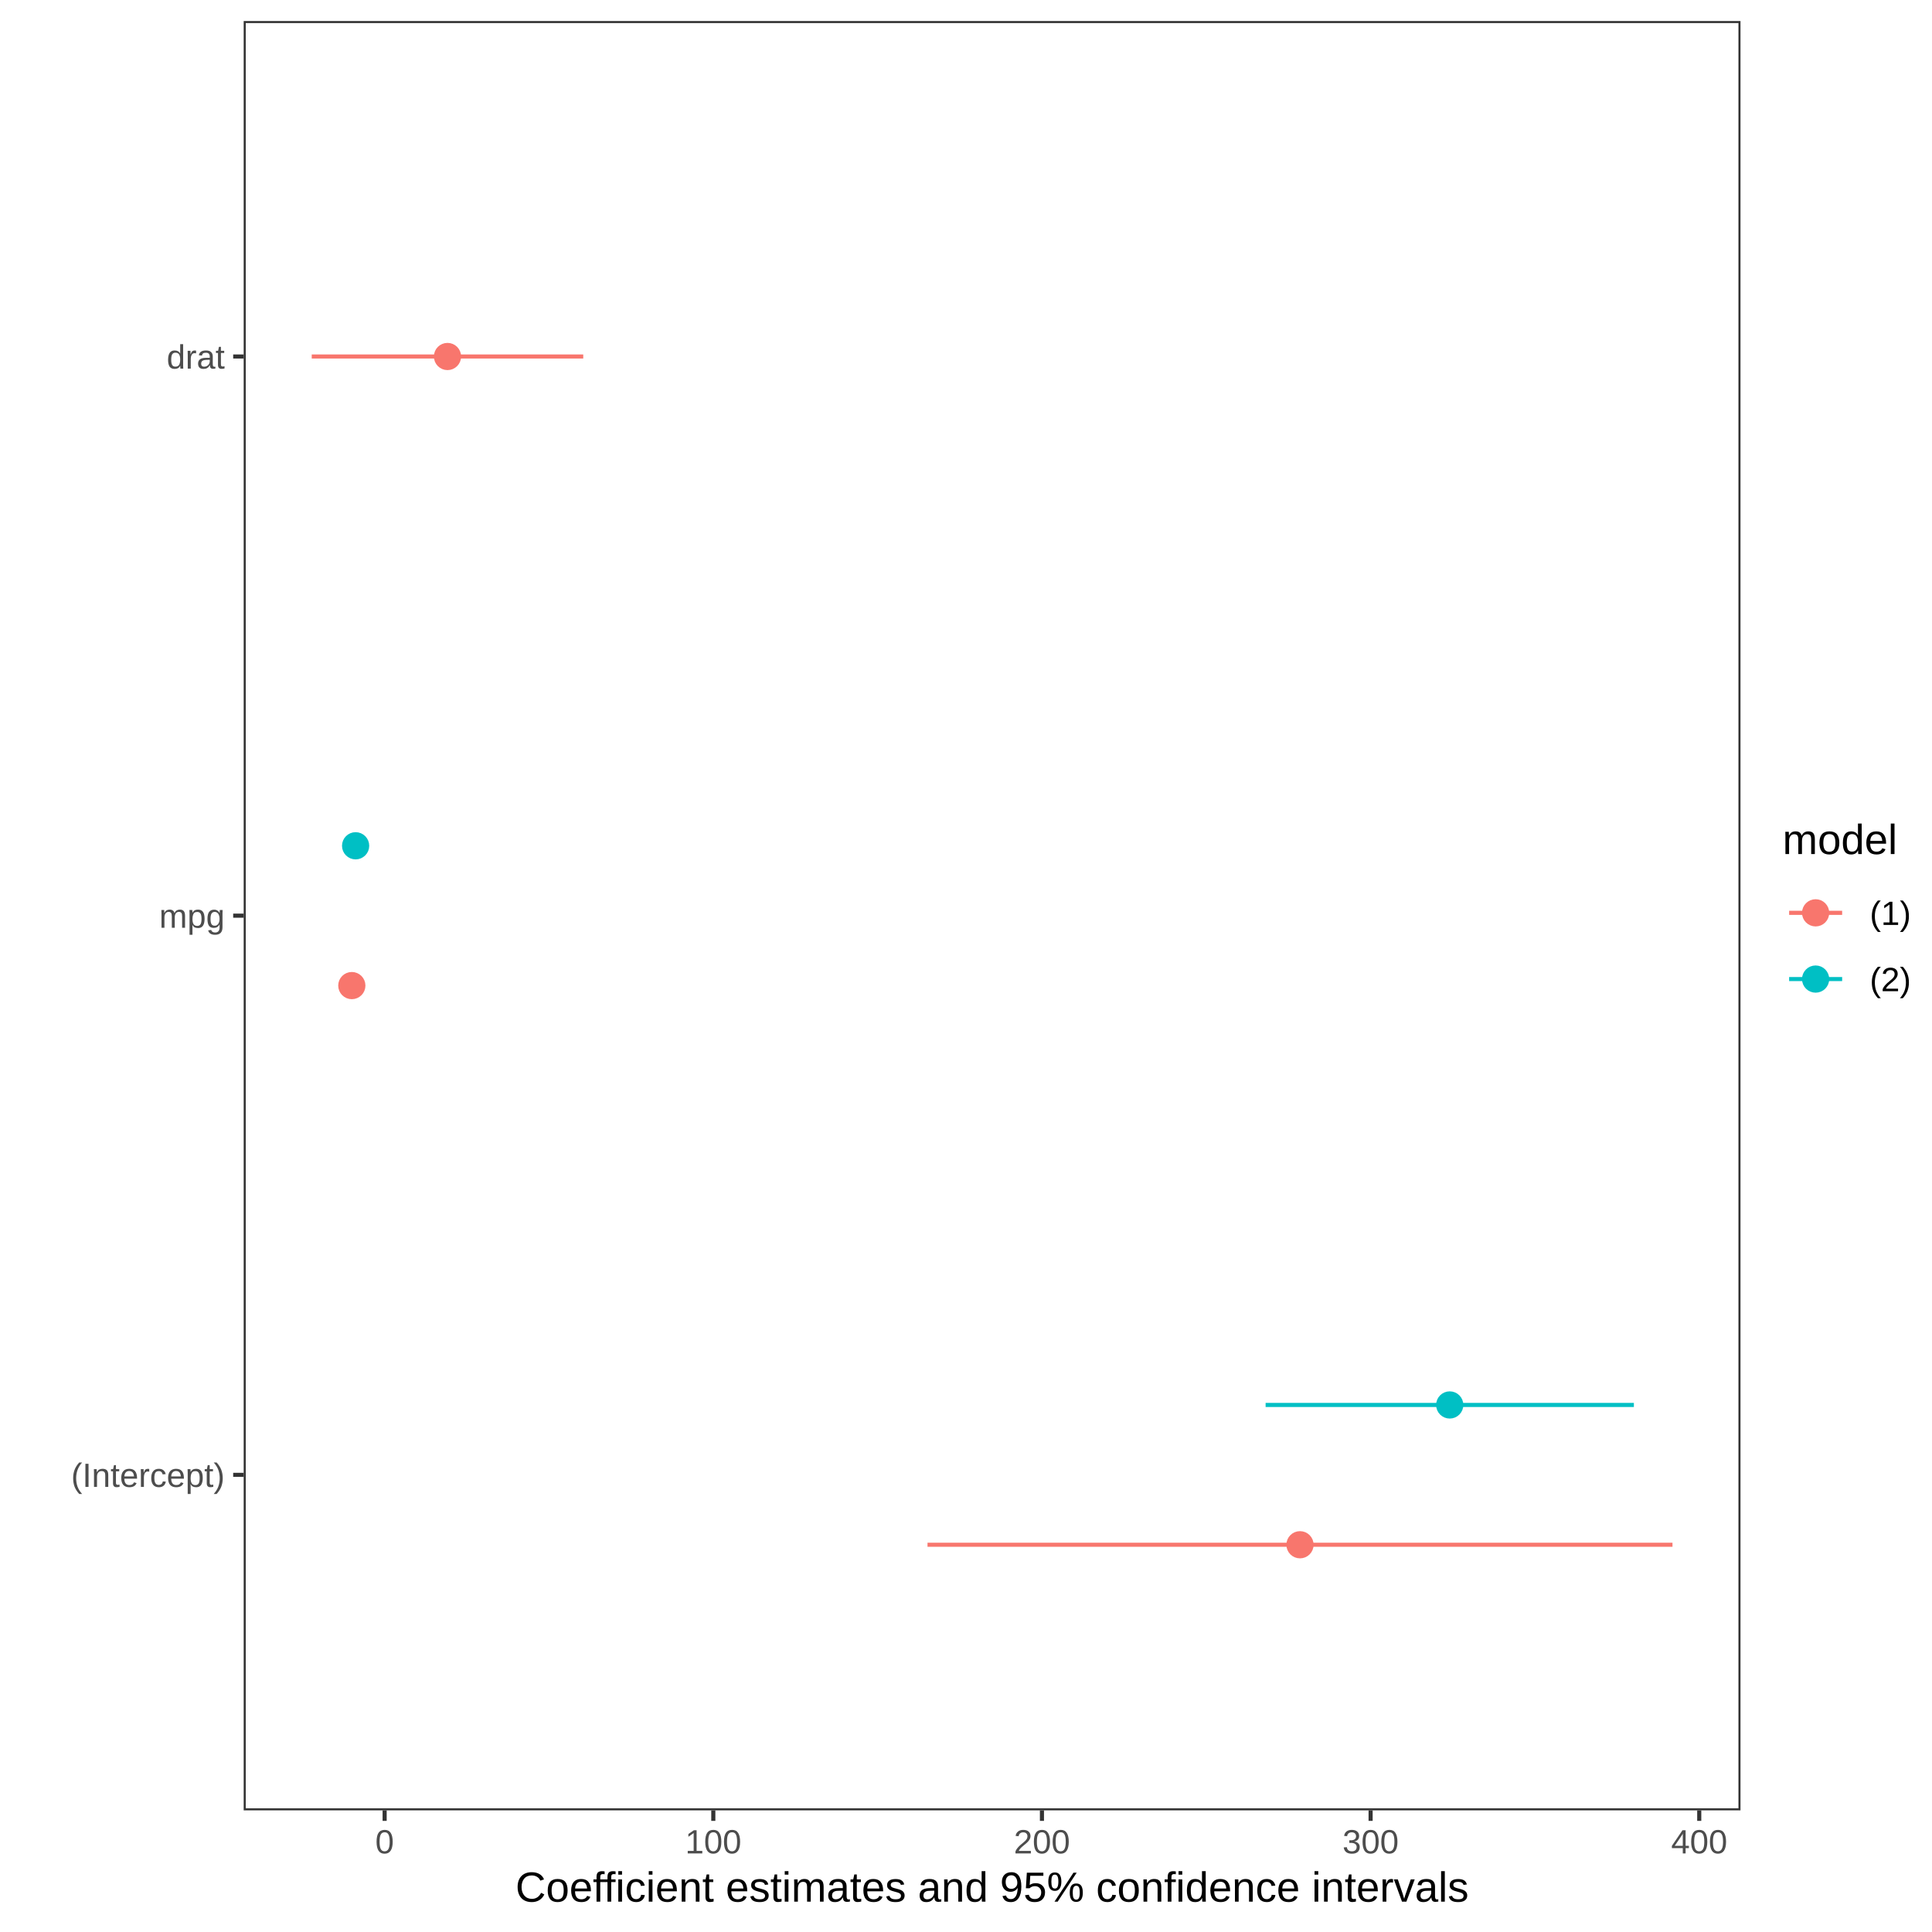
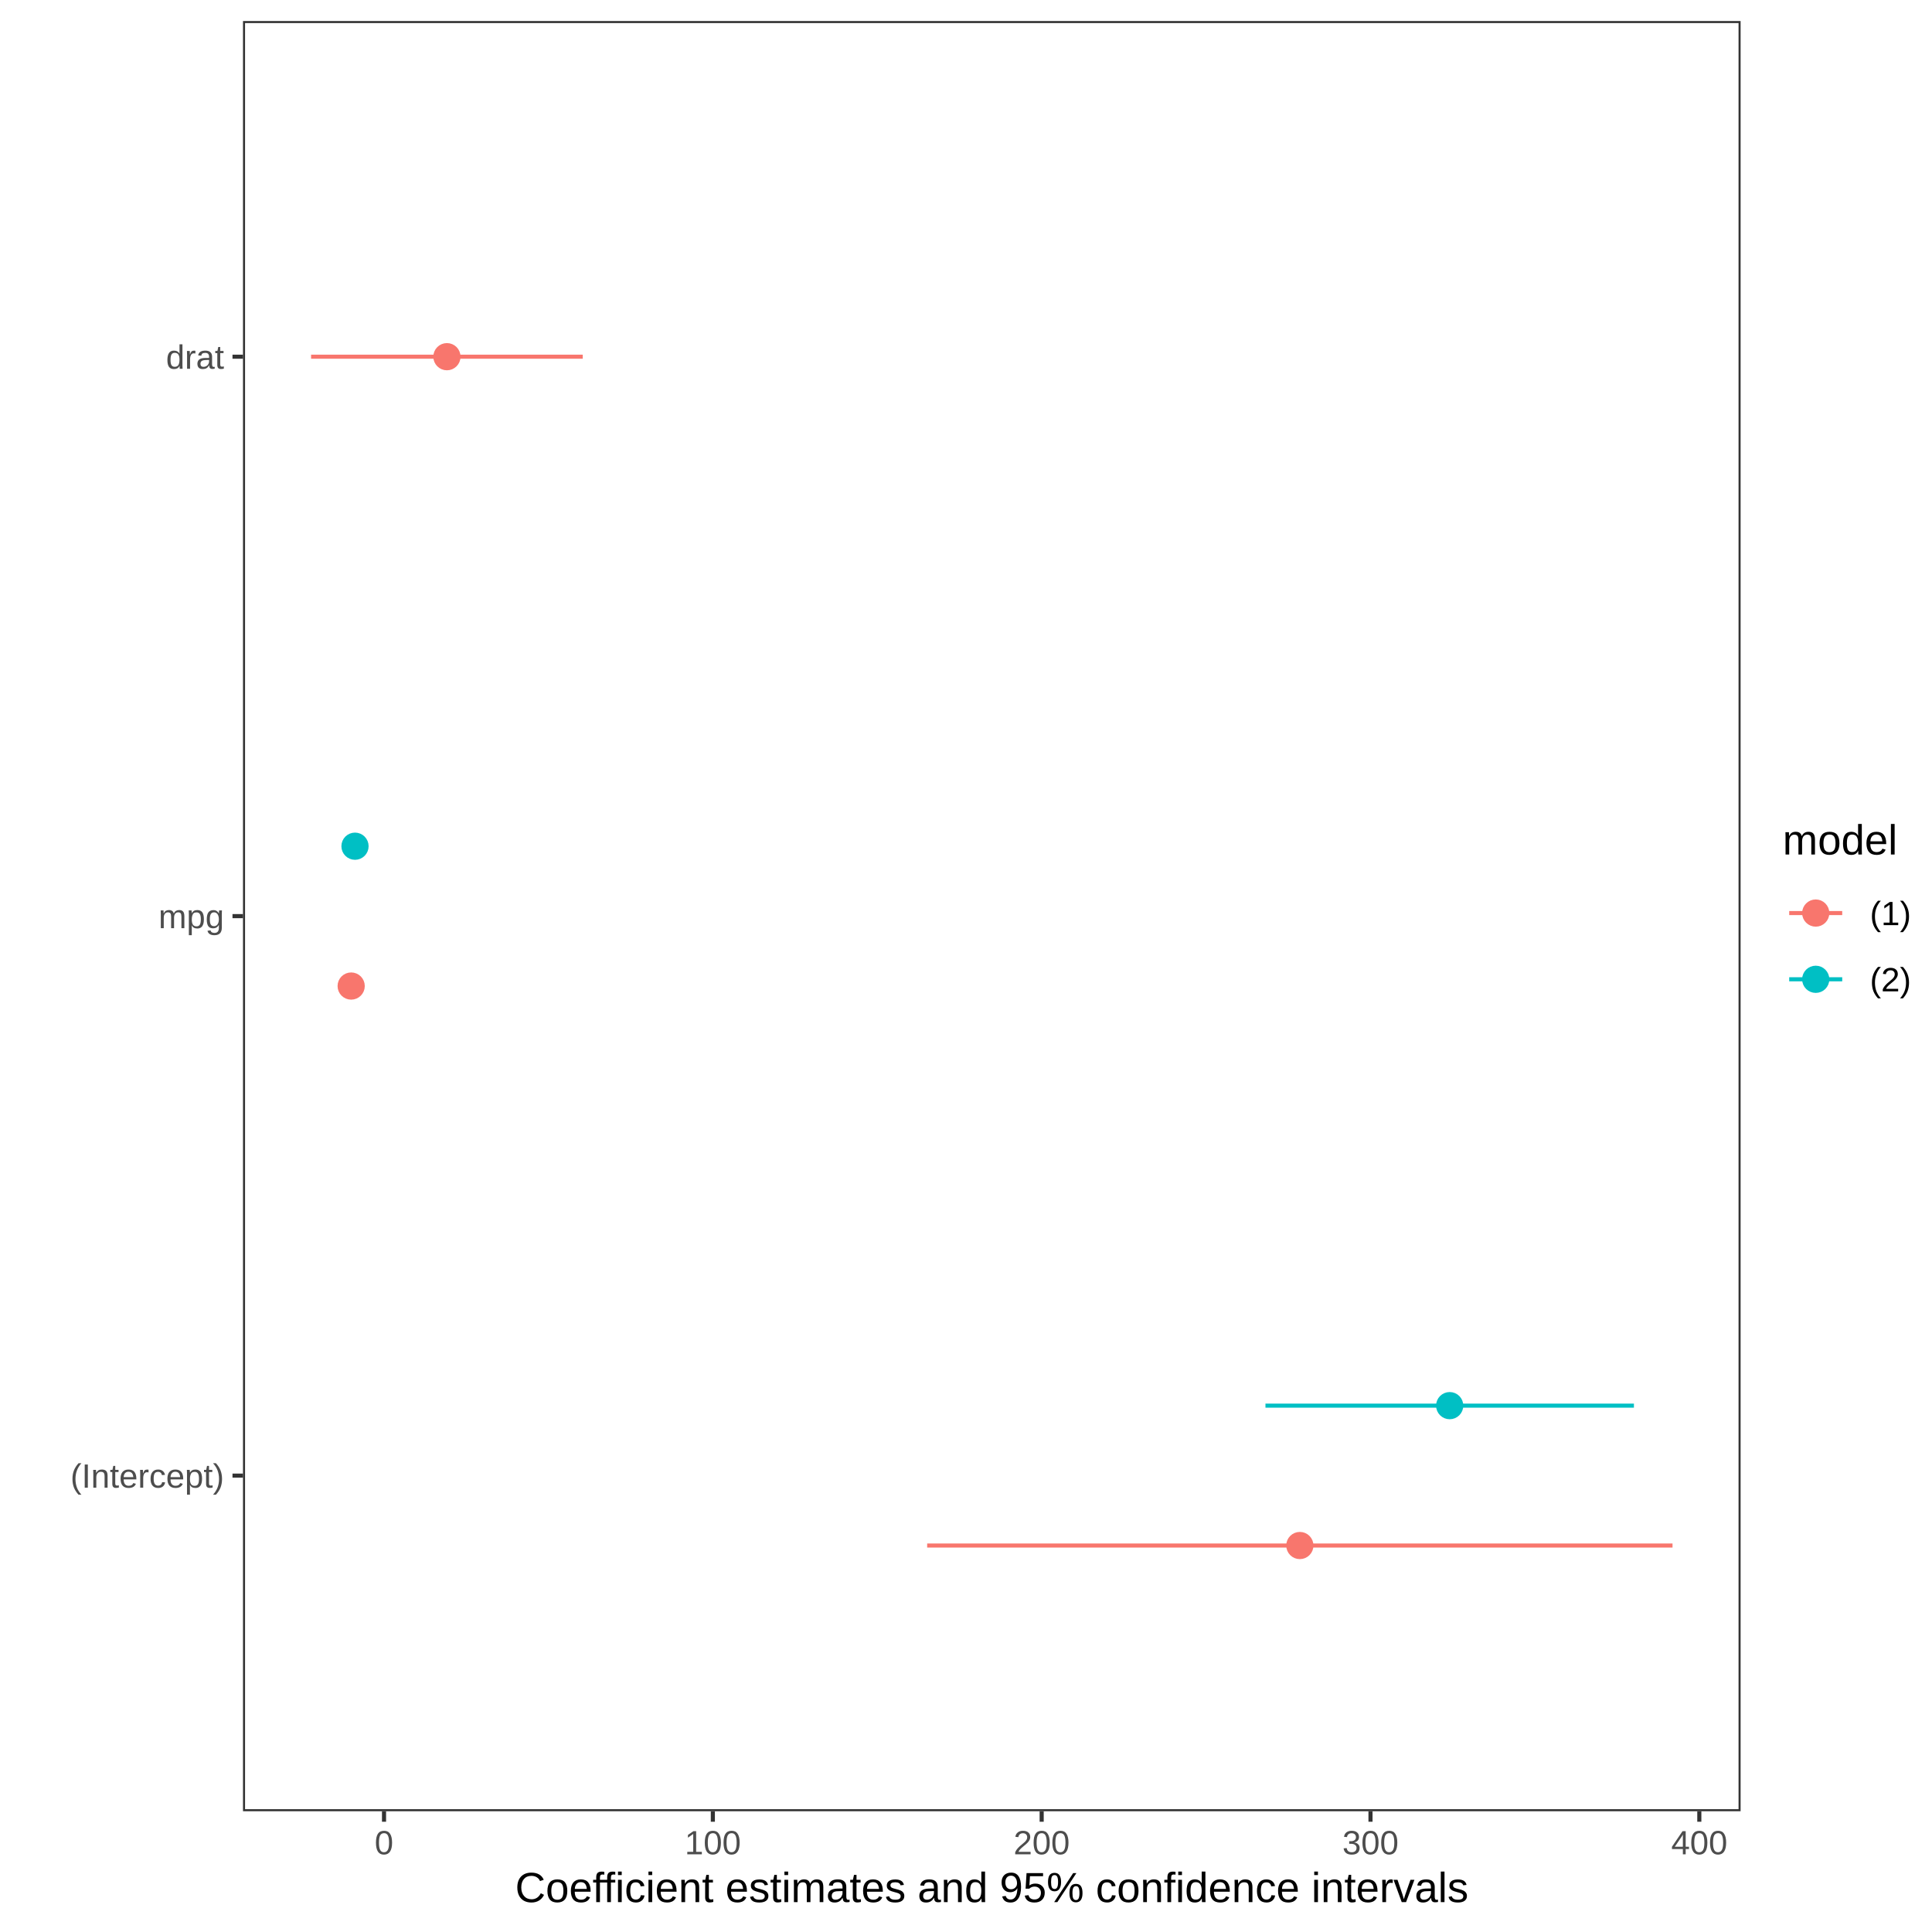
- <svg xmlns="http://www.w3.org/2000/svg" class="svglite" width="504.00pt" height="504.00pt" viewBox="0 0 504.00 504.00">
-   <defs>
-     <style type="text/css">
+ <svg xmlns="http://www.w3.org/2000/svg" width="504.00pt" height="504.00pt" viewBox="0 0 504.00 504.00">
+   <g class="svglite">
+     <defs>
+       <style type="text/css">
    .svglite line, .svglite polyline, .svglite polygon, .svglite path, .svglite rect, .svglite circle {
      fill: none;
      stroke: #000000;
      stroke-linecap: round;
      stroke-linejoin: round;
      stroke-miterlimit: 10.00;
    }
    .svglite text {
      white-space: pre;
    }
+     .svglite g.glyphgroup path {
+       fill: inherit;
+       stroke: none;
+     }
  </style>
-   </defs>
-   <rect width="100%" height="100%" style="stroke: none; fill: #FFFFFF;" />
-   <defs>
-     <clipPath id="cpMC4wMHw1MDQuMDB8MC4wMHw1MDQuMDA=">
-       <rect x="0.00" y="0.00" width="504.00" height="504.00" />
-     </clipPath>
-   </defs>
-   <g clip-path="url(#cpMC4wMHw1MDQuMDB8MC4wMHw1MDQuMDA=)">
-     <rect x="-0" y="0.00" width="504.00" height="504.00" style="stroke-width: 1.07; stroke: #FFFFFF; fill: #FFFFFF;" />
-   </g>
-   <defs>
-     <clipPath id="cpNjMuNTd8NDU0LjA1fDUuNDh8NDcyLjI3">
-       <rect x="63.57" y="5.48" width="390.47" height="466.79" />
-     </clipPath>
-   </defs>
-   <g clip-path="url(#cpNjMuNTd8NDU0LjA1fDUuNDh8NDcyLjI3)">
-     <rect x="63.57" y="5.48" width="390.47" height="466.79" style="stroke-width: 1.07; stroke: none; fill: #FFFFFF;" />
-     <line x1="241.96" y1="402.98" x2="436.30" y2="402.98" style="stroke-width: 1.07; stroke: #F8766D; stroke-linecap: butt;" />
-     <line x1="330.16" y1="366.51" x2="426.23" y2="366.51" style="stroke-width: 1.07; stroke: #00BFC4; stroke-linecap: butt;" />
-     <line x1="88.64" y1="257.11" x2="94.92" y2="257.11" style="stroke-width: 1.07; stroke: #F8766D; stroke-linecap: butt;" />
-     <line x1="90.48" y1="220.64" x2="95.06" y2="220.64" style="stroke-width: 1.07; stroke: #00BFC4; stroke-linecap: butt;" />
-     <line x1="81.32" y1="93.00" x2="152.15" y2="93.00" style="stroke-width: 1.07; stroke: #F8766D; stroke-linecap: butt;" />
-     <circle cx="339.13" cy="402.98" r="2.84" style="stroke-width: 1.42; stroke: #F8766D; fill: #F8766D;" />
-     <circle cx="378.19" cy="366.51" r="2.84" style="stroke-width: 1.42; stroke: #00BFC4; fill: #00BFC4;" />
-     <circle cx="91.78" cy="257.11" r="2.84" style="stroke-width: 1.42; stroke: #F8766D; fill: #F8766D;" />
-     <circle cx="92.77" cy="220.64" r="2.84" style="stroke-width: 1.42; stroke: #00BFC4; fill: #00BFC4;" />
-     <circle cx="116.74" cy="93.00" r="2.84" style="stroke-width: 1.42; stroke: #F8766D; fill: #F8766D;" />
-     <rect x="63.57" y="5.48" width="390.47" height="466.79" style="stroke-width: 1.07; stroke: #333333;" />
-   </g>
-   <g clip-path="url(#cpMC4wMHw1MDQuMDB8MC4wMHw1MDQuMDA=)">
-     <text x="58.64" y="387.90" text-anchor="end" style="font-size: 8.80px;fill: #4D4D4D; font-family: &quot;Arial&quot;;" textLength="40.10px" lengthAdjust="spacingAndGlyphs">(Intercept)</text>
-     <text x="58.64" y="242.03" text-anchor="end" style="font-size: 8.80px;fill: #4D4D4D; font-family: &quot;Arial&quot;;" textLength="17.12px" lengthAdjust="spacingAndGlyphs">mpg</text>
-     <text x="58.64" y="96.16" text-anchor="end" style="font-size: 8.80px;fill: #4D4D4D; font-family: &quot;Arial&quot;;" textLength="15.16px" lengthAdjust="spacingAndGlyphs">drat</text>
-     <polyline points="60.83,384.74 63.57,384.74 " style="stroke-width: 1.07; stroke: #333333; stroke-linecap: butt;" />
-     <polyline points="60.83,238.87 63.57,238.87 " style="stroke-width: 1.07; stroke: #333333; stroke-linecap: butt;" />
-     <polyline points="60.83,93.00 63.57,93.00 " style="stroke-width: 1.07; stroke: #333333; stroke-linecap: butt;" />
-     <polyline points="100.34,475.01 100.34,472.27 " style="stroke-width: 1.07; stroke: #333333; stroke-linecap: butt;" />
-     <polyline points="186.08,475.01 186.08,472.27 " style="stroke-width: 1.07; stroke: #333333; stroke-linecap: butt;" />
-     <polyline points="271.81,475.01 271.81,472.27 " style="stroke-width: 1.07; stroke: #333333; stroke-linecap: butt;" />
-     <polyline points="357.55,475.01 357.55,472.27 " style="stroke-width: 1.07; stroke: #333333; stroke-linecap: butt;" />
-     <polyline points="443.28,475.01 443.28,472.27 " style="stroke-width: 1.07; stroke: #333333; stroke-linecap: butt;" />
-     <text x="100.34" y="483.50" text-anchor="middle" style="font-size: 8.80px;fill: #4D4D4D; font-family: &quot;Arial&quot;;" textLength="4.90px" lengthAdjust="spacingAndGlyphs">0</text>
-     <text x="186.08" y="483.50" text-anchor="middle" style="font-size: 8.80px;fill: #4D4D4D; font-family: &quot;Arial&quot;;" textLength="14.69px" lengthAdjust="spacingAndGlyphs">100</text>
-     <text x="271.81" y="483.50" text-anchor="middle" style="font-size: 8.80px;fill: #4D4D4D; font-family: &quot;Arial&quot;;" textLength="14.69px" lengthAdjust="spacingAndGlyphs">200</text>
-     <text x="357.55" y="483.50" text-anchor="middle" style="font-size: 8.80px;fill: #4D4D4D; font-family: &quot;Arial&quot;;" textLength="14.69px" lengthAdjust="spacingAndGlyphs">300</text>
-     <text x="443.28" y="483.50" text-anchor="middle" style="font-size: 8.80px;fill: #4D4D4D; font-family: &quot;Arial&quot;;" textLength="14.69px" lengthAdjust="spacingAndGlyphs">400</text>
-     <text x="258.81" y="496.09" text-anchor="middle" style="font-size: 11.00px; font-family: &quot;Arial&quot;;" textLength="248.85px" lengthAdjust="spacingAndGlyphs">Coefficient estimates and 95% confidence intervals</text>
-     <rect x="465.00" y="213.69" width="33.52" height="50.36" style="stroke-width: 1.07; stroke: none; fill: #FFFFFF;" />
-     <text x="465.00" y="222.80" style="font-size: 11.00px; font-family: &quot;Arial&quot;;" textLength="29.97px" lengthAdjust="spacingAndGlyphs">model</text>
-     <rect x="465.00" y="229.49" width="17.28" height="17.28" style="stroke-width: 1.07; stroke: none; fill: #FFFFFF;" />
-     <line x1="466.73" y1="238.13" x2="480.56" y2="238.13" style="stroke-width: 1.07; stroke: #F8766D; stroke-linecap: butt;" />
-     <circle cx="473.64" cy="238.13" r="2.84" style="stroke-width: 1.42; stroke: #F8766D; fill: #F8766D;" />
-     <rect x="465.00" y="246.77" width="17.28" height="17.28" style="stroke-width: 1.07; stroke: none; fill: #FFFFFF;" />
-     <line x1="466.73" y1="255.41" x2="480.56" y2="255.41" style="stroke-width: 1.07; stroke: #00BFC4; stroke-linecap: butt;" />
-     <circle cx="473.64" cy="255.41" r="2.84" style="stroke-width: 1.42; stroke: #00BFC4; fill: #00BFC4;" />
-     <text x="487.76" y="241.29" style="font-size: 8.80px; font-family: &quot;Arial&quot;;" textLength="10.76px" lengthAdjust="spacingAndGlyphs">(1)</text>
-     <text x="487.76" y="258.57" style="font-size: 8.80px; font-family: &quot;Arial&quot;;" textLength="10.76px" lengthAdjust="spacingAndGlyphs">(2)</text>
+     </defs>
+     <rect width="100%" height="100%" style="stroke: none; fill: #FFFFFF;" />
+     <defs>
+       <clipPath id="cpMC4wMHw1MDQuMDB8MC4wMHw1MDQuMDA=">
+         <rect x="0.00" y="0.00" width="504.00" height="504.00" />
+       </clipPath>
+     </defs>
+     <g clip-path="url(#cpMC4wMHw1MDQuMDB8MC4wMHw1MDQuMDA=)">
+       <rect x="0.00" y="0.00" width="504.00" height="504.00" style="stroke-width: 1.07; stroke: #FFFFFF; fill: #FFFFFF;" />
+     </g>
+     <defs>
+       <clipPath id="cpNjMuMzl8NDU0LjA3fDUuNDh8NDcyLjUw">
+         <rect x="63.39" y="5.48" width="390.68" height="467.02" />
+       </clipPath>
+     </defs>
+     <g clip-path="url(#cpNjMuMzl8NDU0LjA3fDUuNDh8NDcyLjUw)">
+       <rect x="63.39" y="5.48" width="390.68" height="467.02" style="stroke-width: 1.07; stroke: none; fill: #FFFFFF;" />
+       <line x1="241.87" y1="403.18" x2="436.31" y2="403.18" style="stroke-width: 1.07; stroke: #F8766D; stroke-linecap: butt;" />
+       <line x1="330.12" y1="366.69" x2="426.24" y2="366.69" style="stroke-width: 1.07; stroke: #00BFC4; stroke-linecap: butt;" />
+       <line x1="88.47" y1="257.23" x2="94.76" y2="257.23" style="stroke-width: 1.07; stroke: #F8766D; stroke-linecap: butt;" />
+       <line x1="90.31" y1="220.75" x2="94.90" y2="220.75" style="stroke-width: 1.07; stroke: #00BFC4; stroke-linecap: butt;" />
+       <line x1="81.15" y1="93.05" x2="152.02" y2="93.05" style="stroke-width: 1.07; stroke: #F8766D; stroke-linecap: butt;" />
+       <circle cx="339.09" cy="403.18" r="2.84" style="stroke-width: 1.42; stroke: #F8766D; fill: #F8766D;" />
+       <circle cx="378.18" cy="366.69" r="2.84" style="stroke-width: 1.42; stroke: #00BFC4; fill: #00BFC4;" />
+       <circle cx="91.61" cy="257.23" r="2.84" style="stroke-width: 1.42; stroke: #F8766D; fill: #F8766D;" />
+       <circle cx="92.61" cy="220.75" r="2.84" style="stroke-width: 1.42; stroke: #00BFC4; fill: #00BFC4;" />
+       <circle cx="116.59" cy="93.05" r="2.84" style="stroke-width: 1.42; stroke: #F8766D; fill: #F8766D;" />
+       <rect x="63.39" y="5.48" width="390.68" height="467.02" style="stroke-width: 1.07; stroke: #333333;" />
+     </g>
+     <g clip-path="url(#cpMC4wMHw1MDQuMDB8MC4wMHw1MDQuMDA=)">
+       <text x="58.46" y="388.09" text-anchor="end" style="font-size: 8.80px;fill: #4D4D4D; font-family: &quot;Arial&quot;;" textLength="40.05px" lengthAdjust="spacingAndGlyphs">(Intercept)</text>
+       <text x="58.46" y="242.14" text-anchor="end" style="font-size: 8.80px;fill: #4D4D4D; font-family: &quot;Arial&quot;;" textLength="17.11px" lengthAdjust="spacingAndGlyphs">mpg</text>
+       <text x="58.46" y="96.20" text-anchor="end" style="font-size: 8.80px;fill: #4D4D4D; font-family: &quot;Arial&quot;;" textLength="15.14px" lengthAdjust="spacingAndGlyphs">drat</text>
+       <polyline points="60.65,384.94 63.39,384.94 " style="stroke-width: 1.07; stroke: #333333; stroke-linecap: butt;" />
+       <polyline points="60.65,238.99 63.39,238.99 " style="stroke-width: 1.07; stroke: #333333; stroke-linecap: butt;" />
+       <polyline points="60.65,93.05 63.39,93.05 " style="stroke-width: 1.07; stroke: #333333; stroke-linecap: butt;" />
+       <polyline points="100.18,475.24 100.18,472.50 " style="stroke-width: 1.07; stroke: #333333; stroke-linecap: butt;" />
+       <polyline points="185.96,475.24 185.96,472.50 " style="stroke-width: 1.07; stroke: #333333; stroke-linecap: butt;" />
+       <polyline points="271.74,475.24 271.74,472.50 " style="stroke-width: 1.07; stroke: #333333; stroke-linecap: butt;" />
+       <polyline points="357.52,475.24 357.52,472.50 " style="stroke-width: 1.07; stroke: #333333; stroke-linecap: butt;" />
+       <polyline points="443.30,475.24 443.30,472.50 " style="stroke-width: 1.07; stroke: #333333; stroke-linecap: butt;" />
+       <text x="100.18" y="483.74" text-anchor="middle" style="font-size: 8.80px;fill: #4D4D4D; font-family: &quot;Arial&quot;;" textLength="4.89px" lengthAdjust="spacingAndGlyphs">0</text>
+       <text x="185.96" y="483.74" text-anchor="middle" style="font-size: 8.80px;fill: #4D4D4D; font-family: &quot;Arial&quot;;" textLength="14.67px" lengthAdjust="spacingAndGlyphs">100</text>
+       <text x="271.74" y="483.74" text-anchor="middle" style="font-size: 8.80px;fill: #4D4D4D; font-family: &quot;Arial&quot;;" textLength="14.67px" lengthAdjust="spacingAndGlyphs">200</text>
+       <text x="357.52" y="483.74" text-anchor="middle" style="font-size: 8.80px;fill: #4D4D4D; font-family: &quot;Arial&quot;;" textLength="14.67px" lengthAdjust="spacingAndGlyphs">300</text>
+       <text x="443.30" y="483.74" text-anchor="middle" style="font-size: 8.80px;fill: #4D4D4D; font-family: &quot;Arial&quot;;" textLength="14.67px" lengthAdjust="spacingAndGlyphs">400</text>
+       <text x="258.73" y="496.20" text-anchor="middle" style="font-size: 11.00px; font-family: &quot;Arial&quot;;" textLength="248.83px" lengthAdjust="spacingAndGlyphs">Coefficient estimates and 95% confidence intervals</text>
+       <rect x="465.03" y="213.87" width="33.49" height="50.23" style="stroke-width: 1.07; stroke: none; fill: #FFFFFF;" />
+       <text x="465.03" y="222.91" style="font-size: 11.00px; font-family: &quot;Arial&quot;;" textLength="29.97px" lengthAdjust="spacingAndGlyphs">model</text>
+       <rect x="465.03" y="229.55" width="17.28" height="17.28" style="stroke-width: 1.07; stroke: none; fill: #FFFFFF;" />
+       <line x1="466.75" y1="238.19" x2="480.58" y2="238.19" style="stroke-width: 1.07; stroke: #F8766D; stroke-linecap: butt;" />
+       <circle cx="473.67" cy="238.19" r="2.84" style="stroke-width: 1.42; stroke: #F8766D; fill: #F8766D;" />
+       <rect x="465.03" y="246.83" width="17.28" height="17.28" style="stroke-width: 1.07; stroke: none; fill: #FFFFFF;" />
+       <line x1="466.75" y1="255.47" x2="480.58" y2="255.47" style="stroke-width: 1.07; stroke: #00BFC4; stroke-linecap: butt;" />
+       <circle cx="473.67" cy="255.47" r="2.84" style="stroke-width: 1.42; stroke: #00BFC4; fill: #00BFC4;" />
+       <text x="487.79" y="241.34" style="font-size: 8.80px; font-family: &quot;Arial&quot;;" textLength="10.73px" lengthAdjust="spacingAndGlyphs">(1)</text>
+       <text x="487.79" y="258.62" style="font-size: 8.80px; font-family: &quot;Arial&quot;;" textLength="10.73px" lengthAdjust="spacingAndGlyphs">(2)</text>
+     </g>
  </g>
</svg>
